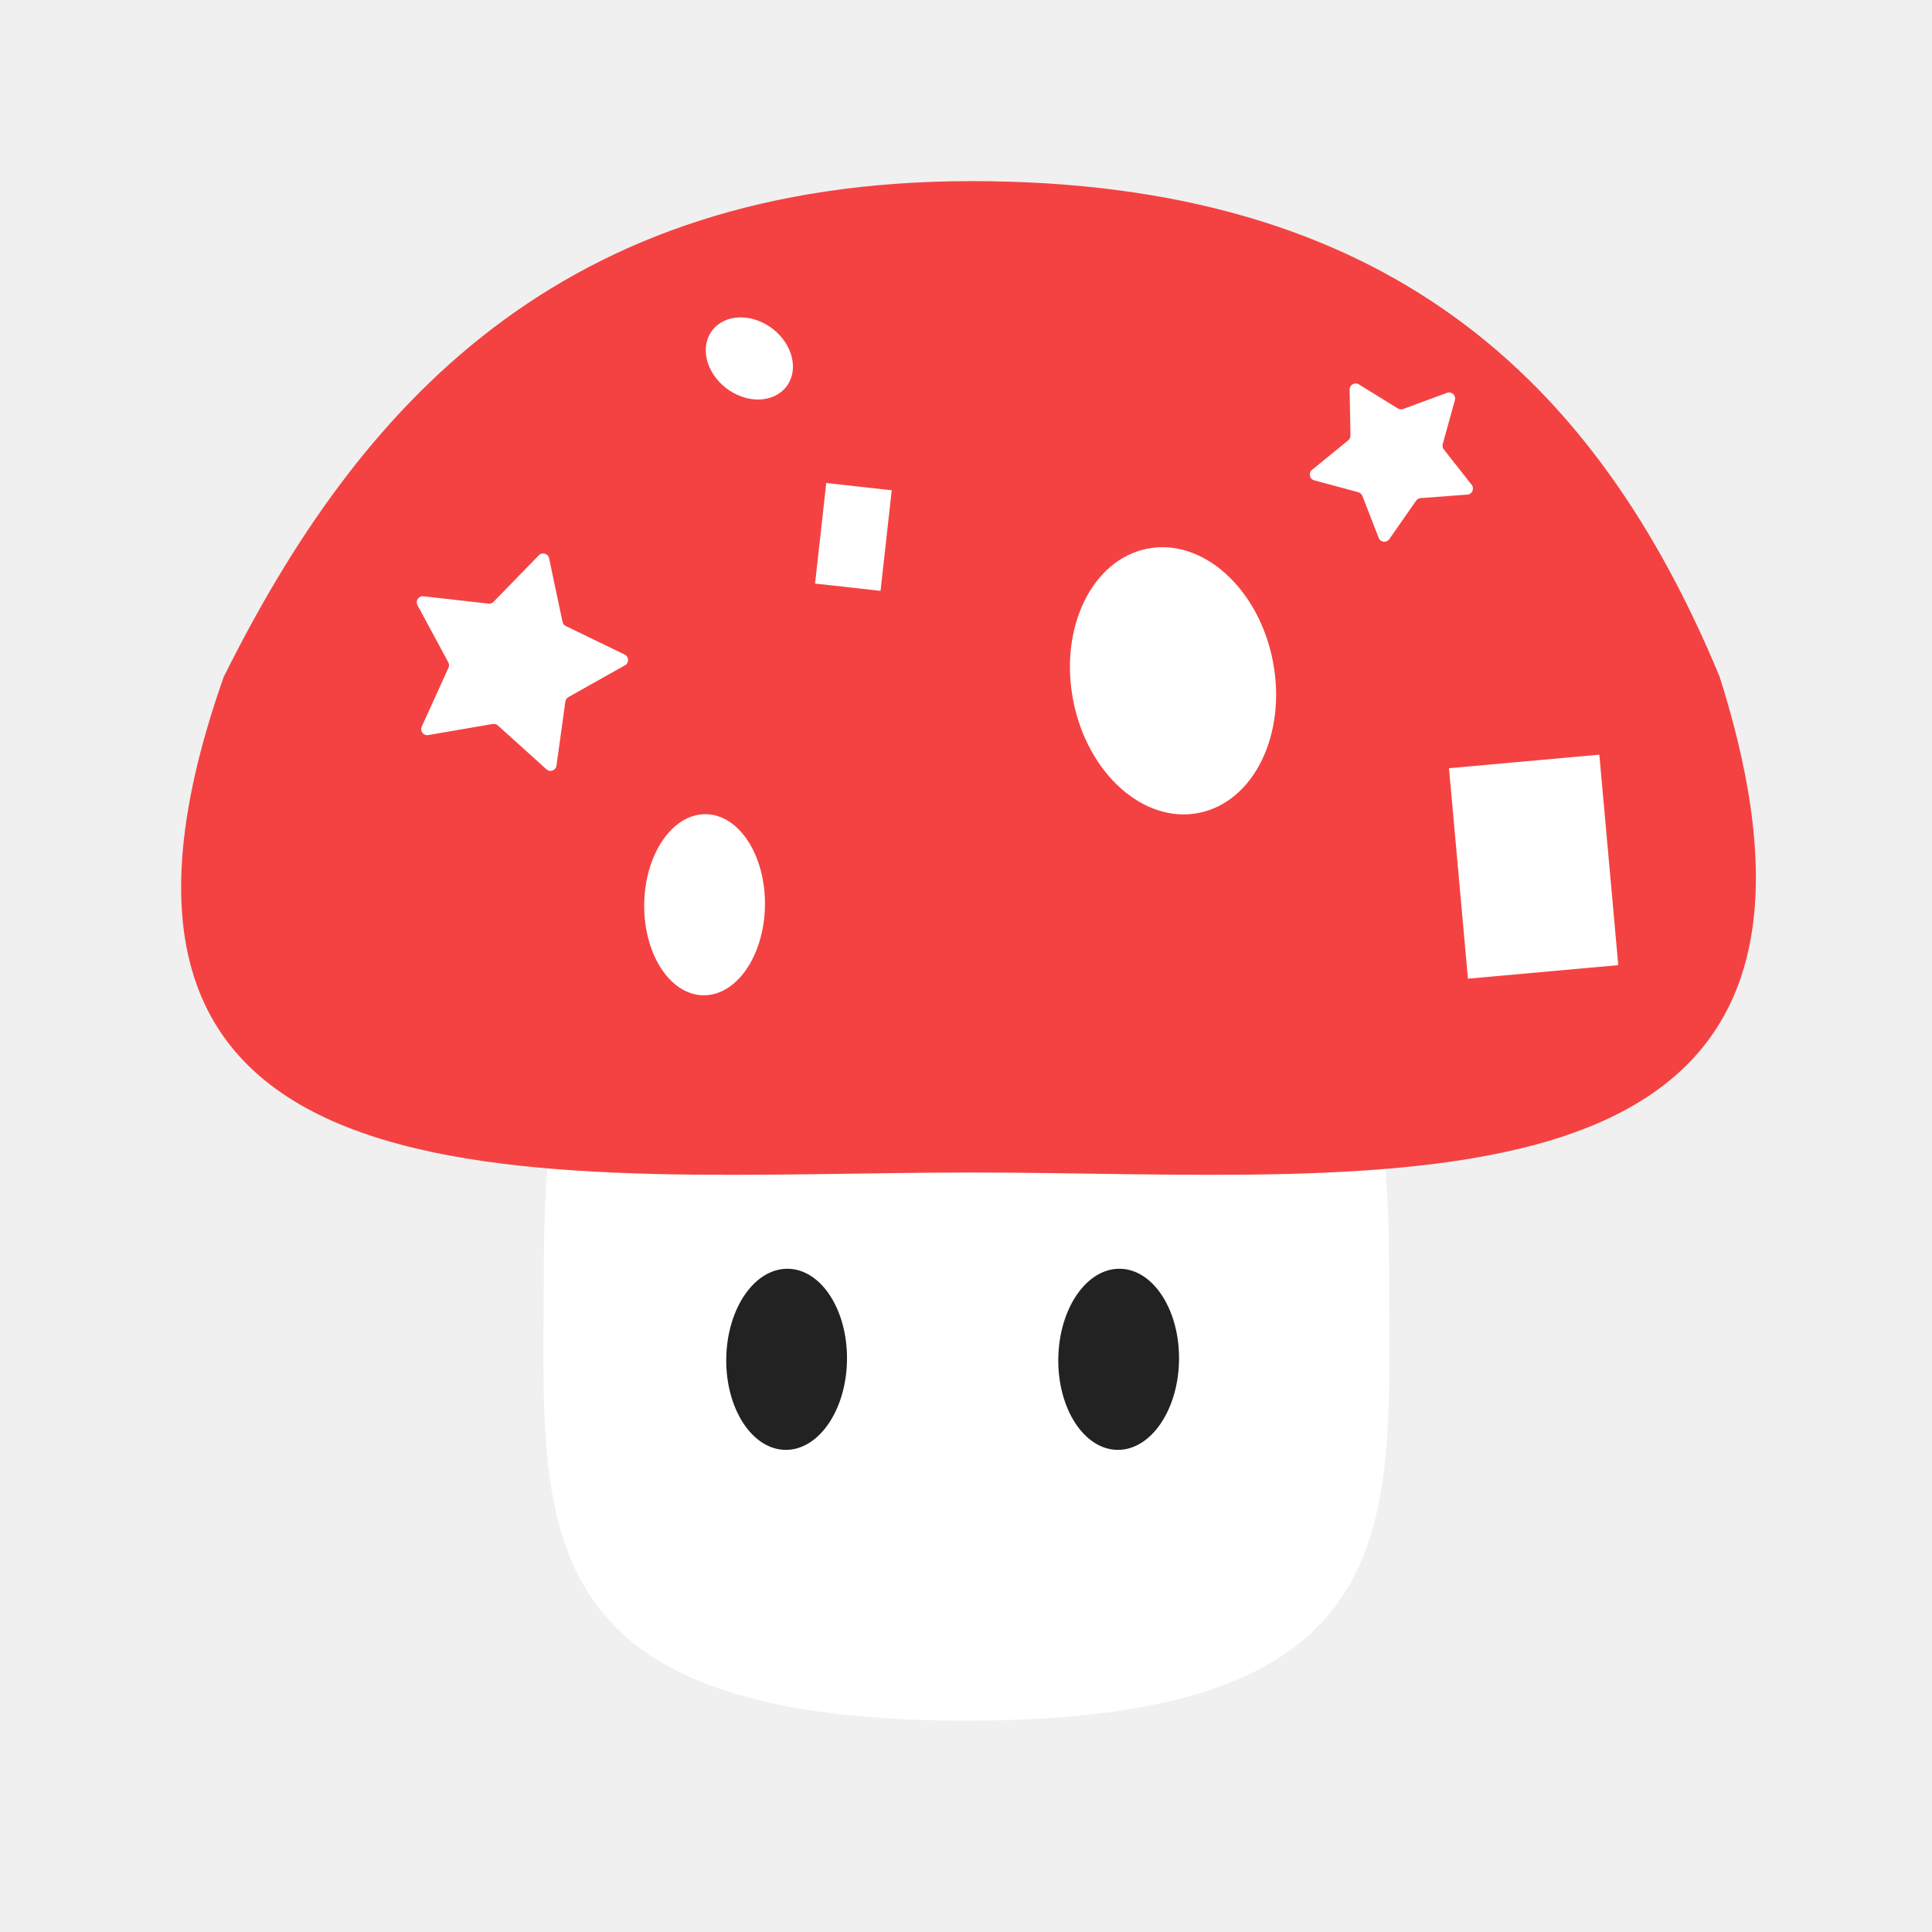
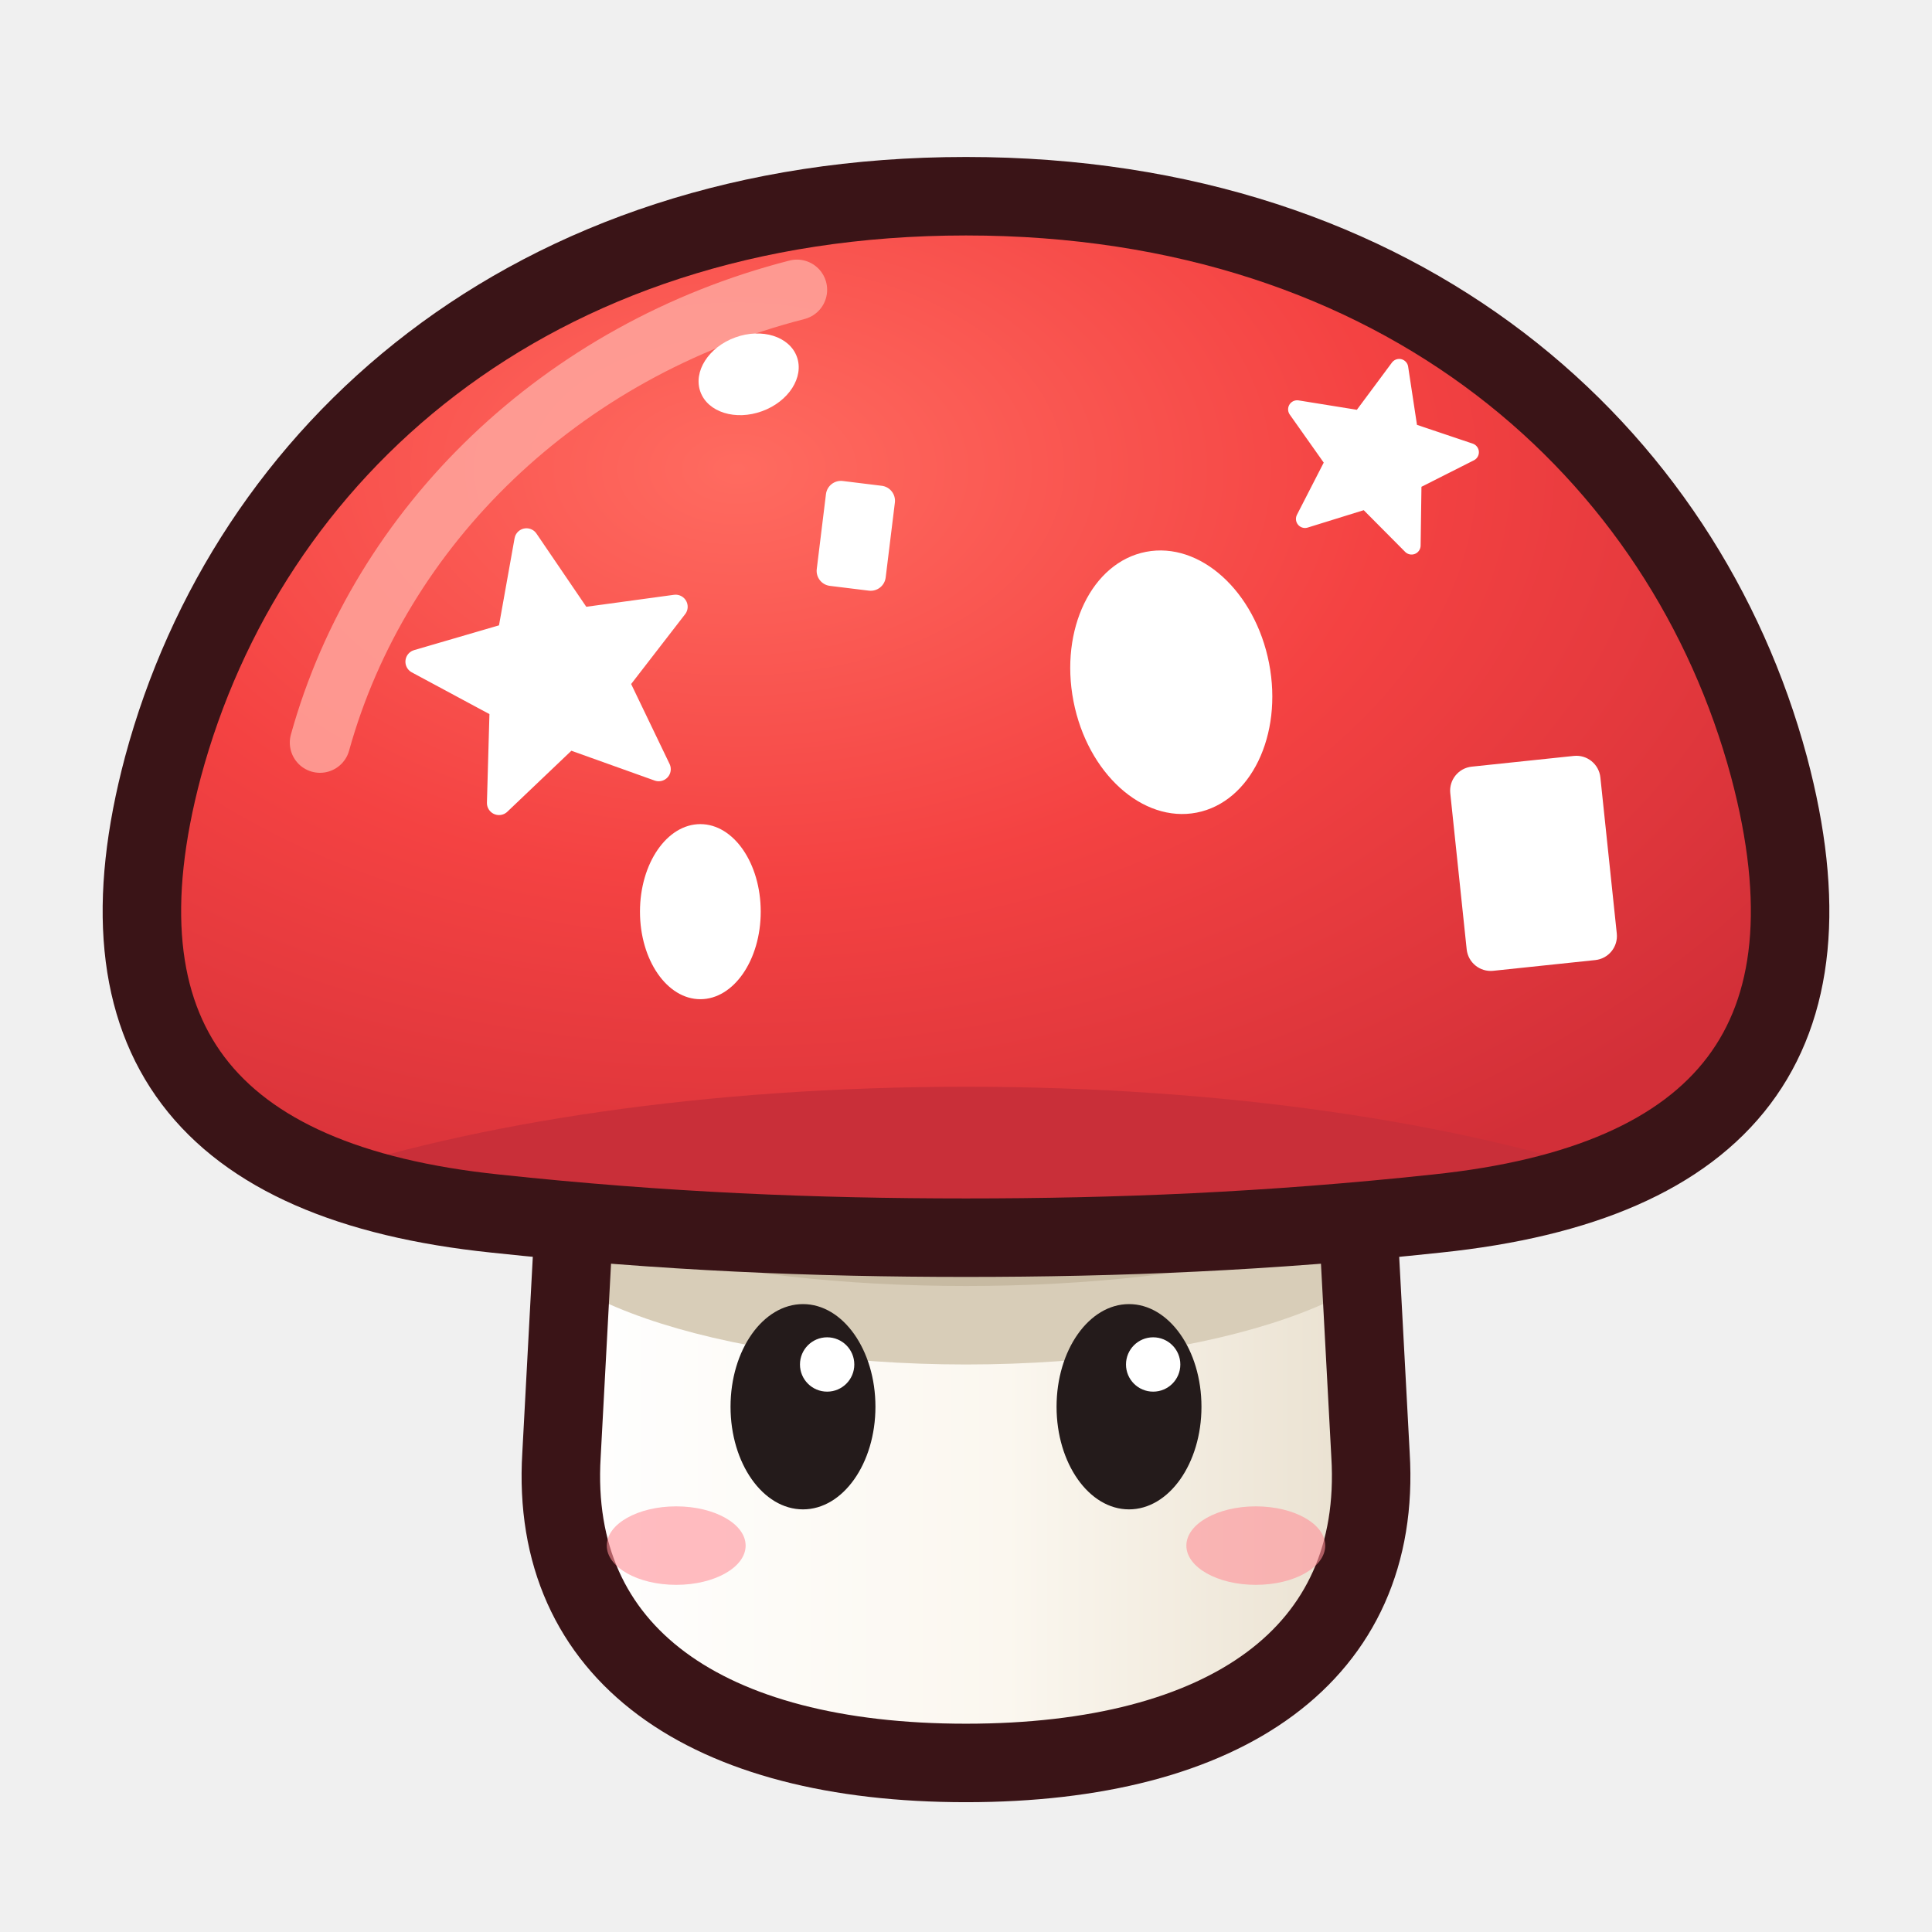
- <svg xmlns="http://www.w3.org/2000/svg" width="64" height="64" viewBox="0 0 64 64" fill="none">
-   <path d="M46.014 42C46.014 50.284 47.014 57 32.014 57C17.014 57 18.014 50.284 18.014 42C18.014 27 24.282 27 32.014 27C39.746 27 46.014 27 46.014 42Z" fill="white" />
-   <path d="M56.966 22.421C62.855 41 45.873 38.841 32.189 38.841C18.505 38.841 0.855 41 7.412 22.421C11.855 13.5 18.505 6 32.189 6C45.873 6 52.855 12.5 56.966 22.421Z" fill="#F44242" />
-   <path d="M17.85 18.394C17.962 18.279 18.156 18.336 18.189 18.492L18.634 20.599C18.647 20.66 18.687 20.711 18.743 20.738L20.694 21.684C20.839 21.754 20.846 21.959 20.705 22.038L18.828 23.093C18.774 23.124 18.736 23.178 18.728 23.24L18.434 25.363C18.412 25.522 18.221 25.592 18.102 25.484L16.492 24.031C16.447 23.989 16.385 23.972 16.324 23.982L14.187 24.35C14.028 24.378 13.904 24.217 13.971 24.07L14.857 22.119C14.883 22.062 14.881 21.996 14.851 21.941L13.829 20.047C13.752 19.904 13.867 19.735 14.027 19.753L16.182 19.996C16.243 20.003 16.304 19.981 16.348 19.937L17.85 18.394Z" fill="white" />
-   <path d="M44.708 12.907C44.705 12.749 44.878 12.65 45.013 12.733L46.307 13.531C46.359 13.563 46.423 13.57 46.481 13.548L47.934 13.013C48.086 12.957 48.239 13.097 48.195 13.254L47.792 14.711C47.776 14.772 47.789 14.838 47.828 14.887L48.751 16.061C48.85 16.187 48.768 16.372 48.608 16.384L47.059 16.501C46.999 16.505 46.944 16.537 46.91 16.586L46.022 17.86C45.93 17.992 45.729 17.968 45.671 17.818L45.13 16.427C45.107 16.367 45.057 16.323 44.996 16.306L43.537 15.912C43.38 15.869 43.337 15.667 43.463 15.564L44.663 14.585C44.71 14.547 44.738 14.488 44.736 14.427L44.708 12.907Z" fill="white" />
-   <rect x="48" y="25.448" width="5" height="7" transform="rotate(-5.14306 48 25.4482)" fill="white" />
-   <rect x="27.371" y="16" width="2.182" height="3.352" transform="rotate(6.35341 27.371 16)" fill="white" />
-   <path d="M25.34 30C25.316 31.657 24.401 32.987 23.296 32.97C22.192 32.954 21.316 31.598 21.34 29.942C21.365 28.285 22.28 26.955 23.384 26.971C24.489 26.987 25.364 28.343 25.34 30Z" fill="white" />
-   <path d="M42.163 21.892C42.637 24.308 41.542 26.563 39.716 26.928C37.891 27.293 36.027 25.63 35.553 23.213C35.079 20.797 36.175 18.542 38 18.177C39.825 17.812 41.689 19.475 42.163 21.892Z" fill="white" />
-   <path d="M26.263 12.248C26.201 12.97 25.506 13.388 24.711 13.182C23.916 12.975 23.322 12.222 23.384 11.5C23.447 10.778 24.141 10.36 24.936 10.566C25.731 10.773 26.325 11.526 26.263 12.248Z" fill="white" />
-   <ellipse cx="26.058" cy="45.029" rx="2" ry="3" transform="rotate(0.838615 26.0575 45.0289)" fill="#222222" />
-   <ellipse cx="37.057" cy="45.029" rx="2" ry="3" transform="rotate(0.838615 37.0575 45.0289)" fill="#222222" />
+ <svg xmlns="http://www.w3.org/2000/svg" viewBox="0 0 64 64" width="64" height="64">
+   <defs>
+     <radialGradient id="moldius-cap" cx="0.36" cy="0.26" r="0.8">
+       <stop offset="0" stop-color="#ff6b60" />
+       <stop offset="0.5" stop-color="#f44242" />
+       <stop offset="1" stop-color="#d22f38" />
+     </radialGradient>
+     <linearGradient id="moldius-stem" x1="0" y1="0" x2="1" y2="0">
+       <stop offset="0" stop-color="#ffffff" />
+       <stop offset="0.55" stop-color="#fbf7ef" />
+       <stop offset="1" stop-color="#e9e0cf" />
+     </linearGradient>
+     <clipPath id="moldius-cap-clip">
+       <path d="M32 6.5 C46.5 6.5 55.8 15 58.6 25.4 C61 34.4 57.2 39.2 47.6 40.2 C42 40.8 37 41 32 41 C27 41 22 40.8 16.4 40.2 C6.8 39.2 3 34.4 5.4 25.4 C8.2 15 17.5 6.5 32 6.5 Z" />
+     </clipPath>
+     <clipPath id="moldius-stem-clip">
+       <path d="M19.2 37 C19.2 32 25 30.6 32 30.6 C39 30.6 44.8 32 44.8 37 L45.4 48.2 C45.8 54.8 40.6 58.4 32 58.4 C23.4 58.4 18.2 54.8 18.6 48.2 Z" />
+     </clipPath>
+   </defs>
+   <path d="M19.2 37 C19.2 32 25 30.6 32 30.6 C39 30.6 44.8 32 44.8 37 L45.4 48.2 C45.8 54.8 40.6 58.4 32 58.4 C23.4 58.4 18.2 54.8 18.6 48.2 Z" fill="url(#moldius-stem)" />
+   <g clip-path="url(#moldius-stem-clip)">
+     <ellipse cx="32" cy="40" rx="15" ry="5.2" fill="#d8cdb8" />
+     <ellipse cx="32" cy="38.6" rx="15" ry="4" fill="#c7baa2" />
+   </g>
+   <path d="M19.2 37 C19.2 32 25 30.6 32 30.6 C39 30.6 44.8 32 44.8 37 L45.4 48.2 C45.8 54.8 40.6 58.4 32 58.4 C23.4 58.4 18.2 54.8 18.6 48.2 Z" fill="none" stroke="#3a1417" stroke-width="2.6" stroke-linejoin="round" />
+   <ellipse cx="26.6" cy="46.6" rx="2.4" ry="3.4" fill="#241b1b" />
+   <ellipse cx="37.4" cy="46.6" rx="2.4" ry="3.4" fill="#241b1b" />
+   <circle cx="27.4" cy="45.2" r="0.9" fill="#ffffff" />
+   <circle cx="38.2" cy="45.2" r="0.9" fill="#ffffff" />
+   <ellipse cx="22.4" cy="51.2" rx="2.3" ry="1.3" fill="#ff8f98" opacity="0.6" />
+   <ellipse cx="41.6" cy="51.2" rx="2.3" ry="1.3" fill="#ff8f98" opacity="0.6" />
+   <path d="M32 6.5 C46.5 6.5 55.8 15 58.6 25.4 C61 34.4 57.2 39.2 47.6 40.2 C42 40.8 37 41 32 41 C27 41 22 40.8 16.4 40.2 C6.8 39.2 3 34.4 5.4 25.4 C8.2 15 17.5 6.5 32 6.5 Z" fill="url(#moldius-cap)" />
+   <g clip-path="url(#moldius-cap-clip)">
+     <ellipse cx="32" cy="46.5" rx="31" ry="10.5" fill="#c92f39" />
+   </g>
+   <path d="M32 6.5 C46.5 6.5 55.8 15 58.6 25.4 C61 34.4 57.2 39.2 47.6 40.2 C42 40.8 37 41 32 41 C27 41 22 40.8 16.4 40.2 C6.8 39.2 3 34.4 5.4 25.4 C8.2 15 17.5 6.5 32 6.5 Z" fill="none" stroke="#3a1417" stroke-width="2.6" stroke-linejoin="round" />
+   <path d="M10.6 24.6 C12.6 17.4 18.6 11.6 26.4 9.6" fill="none" stroke="#ffa59c" stroke-width="2" stroke-linecap="round" opacity="0.85" />
+   <g fill="#ffffff">
+     <path d="M17.44 17.90 L19.23 20.53 L22.38 20.10 L20.44 22.61 L21.82 25.48 L18.83 24.41 L16.53 26.60 L16.62 23.42 L13.83 21.92 L16.88 21.03 Z" stroke="#ffffff" stroke-width="0.8" stroke-linejoin="round" />
+     <path d="M46.35 12.19 L46.67 14.30 L48.69 14.98 L46.79 15.94 L46.76 18.07 L45.26 16.56 L43.23 17.19 L44.20 15.30 L42.97 13.56 L45.08 13.90 Z" stroke="#ffffff" stroke-width="0.6" stroke-linejoin="round" />
+     <ellipse cx="38.8" cy="22.6" rx="3.3" ry="4.4" transform="rotate(-11 38.8 22.6)" />
+     <ellipse cx="24.8" cy="12.4" rx="1.7" ry="1.3" transform="rotate(-20 24.8 12.4)" />
+     <rect x="27.2" y="16" width="2.3" height="3.5" rx="0.5" transform="rotate(7 28.35 17.75)" />
+     <ellipse cx="23.2" cy="30.2" rx="2" ry="2.9" />
+     <rect x="48.3" y="25.2" width="5" height="6.8" rx="0.8" transform="rotate(-6 50.8 28.6)" />
+   </g>
</svg>
